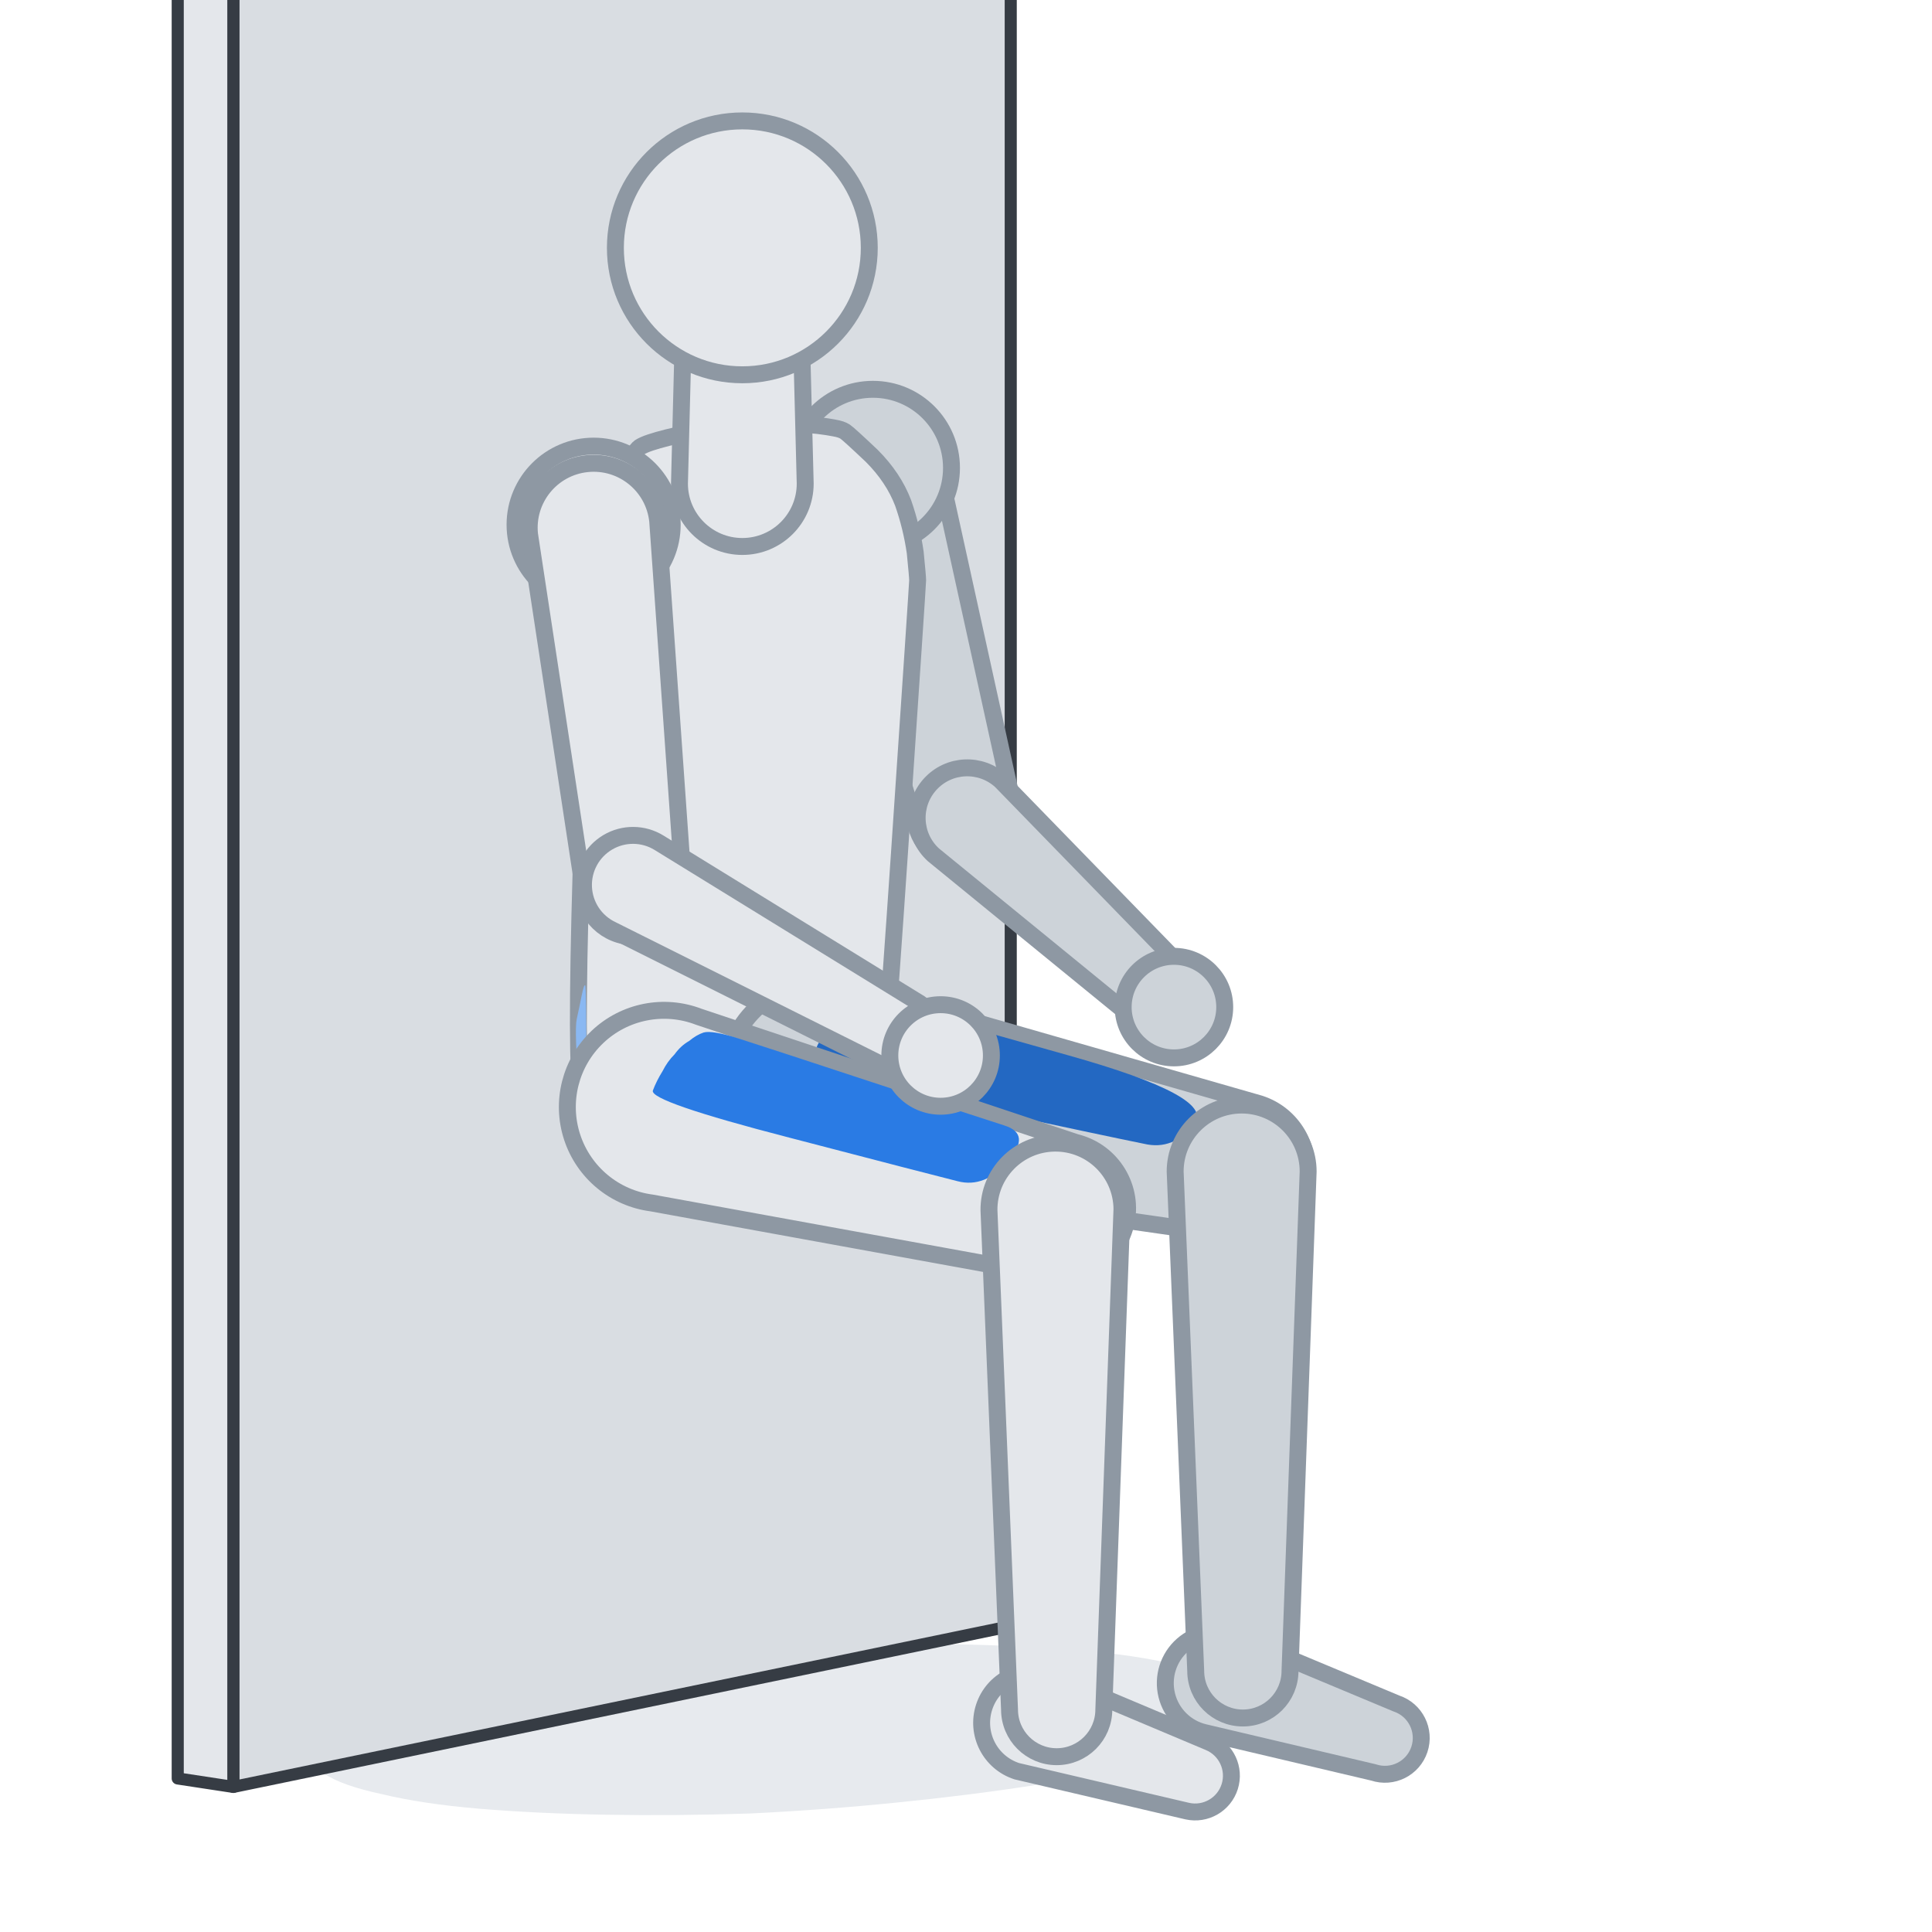
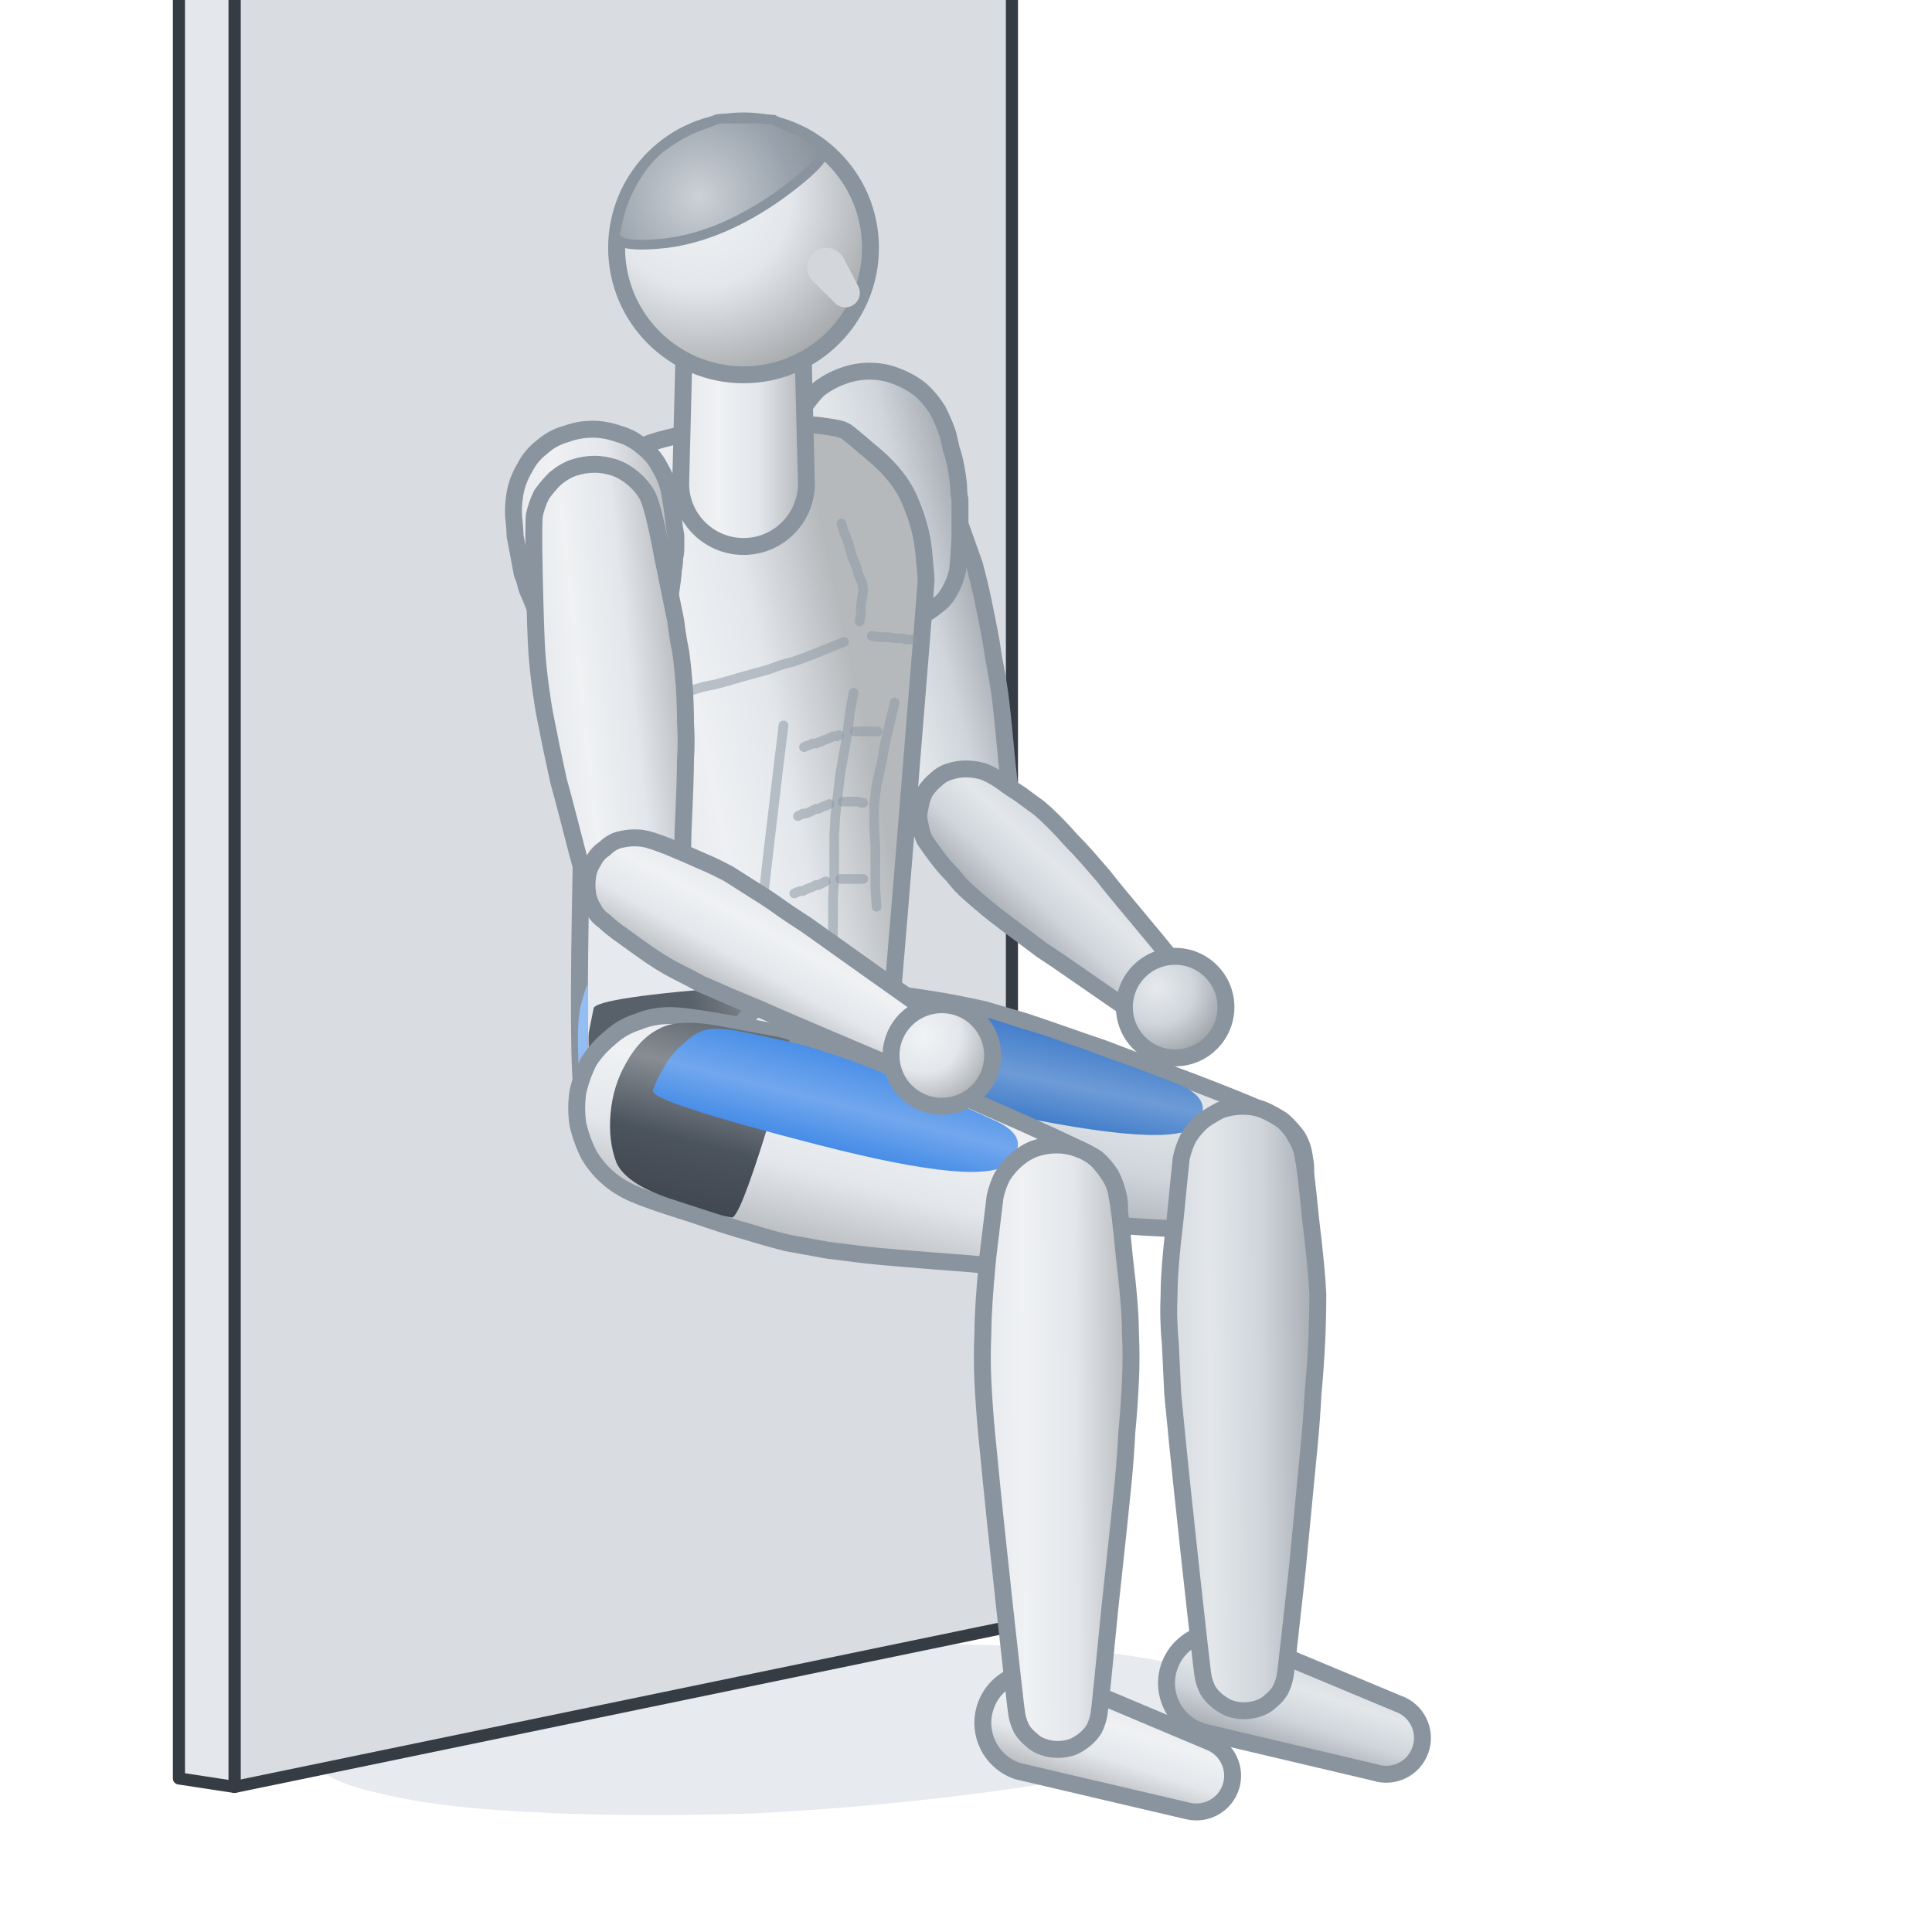
- <svg xmlns="http://www.w3.org/2000/svg" viewBox="-61.4 -142.6 159.8 159.8">
+ <svg xmlns="http://www.w3.org/2000/svg" viewBox="-61.5 -142.6 159.8 159.8">
+   <defs>
+     <linearGradient id="g946bd0" gradientUnits="userSpaceOnUse" x1="8.3" y1="-87.9" x2="20.9" y2="-91.2">
+       <stop offset="0" stop-color="#d4d9df" />
+       <stop offset=".3" stop-color="#e3e7ea" />
+       <stop offset=".62" stop-color="#cfd5db" />
+       <stop offset="1" stop-color="#a1a6ab" />
+     </linearGradient>
+     <linearGradient id="g946bd1" gradientUnits="userSpaceOnUse" x1="4.8" y1="-99" x2="18.5" y2="-102.6">
+       <stop offset="0" stop-color="#d4d9df" />
+       <stop offset=".3" stop-color="#e3e7ea" />
+       <stop offset=".62" stop-color="#cfd5db" />
+       <stop offset="1" stop-color="#a1a6ab" />
+     </linearGradient>
+     <linearGradient id="g946bd2" gradientUnits="userSpaceOnUse" x1="29.3" y1="-71.8" x2="22.6" y2="-64.6">
+       <stop offset="0" stop-color="#d4d9df" />
+       <stop offset=".3" stop-color="#e3e7ea" />
+       <stop offset=".62" stop-color="#cfd5db" />
+       <stop offset="1" stop-color="#a1a6ab" />
+     </linearGradient>
+     <linearGradient id="g946bd3" gradientUnits="userSpaceOnUse" x1="-8.7" y1="-79.7" x2="9.8" y2="-83.6">
+       <stop offset="0" stop-color="#e6e9ed" />
+       <stop offset=".3" stop-color="#eef0f3" />
+       <stop offset=".62" stop-color="#e3e7eb" />
+       <stop offset="1" stop-color="#b6b9bc" />
+     </linearGradient>
+     <linearGradient id="g946bd4" gradientUnits="userSpaceOnUse" x1="-8.7" y1="-79.7" x2="9.8" y2="-83.6">
+       <stop offset="0" stop-color="#586069" />
+       <stop offset=".3" stop-color="#848990" />
+       <stop offset=".62" stop-color="#4b535d" />
+       <stop offset="1" stop-color="#3f454e" />
+     </linearGradient>
+     <linearGradient id="g946bd5" gradientUnits="userSpaceOnUse" x1="-8.7" y1="-79.7" x2="9.8" y2="-83.6">
+       <stop offset="0" stop-color="#93bdf3" />
+       <stop offset=".3" stop-color="#afcef6" />
+       <stop offset=".62" stop-color="#8ab8f2" />
+       <stop offset="1" stop-color="#739aca" />
+     </linearGradient>
+     <linearGradient id="g946bd6" gradientUnits="userSpaceOnUse" x1="25.6" y1="-58.8" x2="21.8" y2="-40.6">
+       <stop offset="0" stop-color="#d4d9df" />
+       <stop offset=".3" stop-color="#e3e7ea" />
+       <stop offset=".62" stop-color="#cfd5db" />
+       <stop offset="1" stop-color="#a1a6ab" />
+     </linearGradient>
+     <linearGradient id="g946bd7" gradientUnits="userSpaceOnUse" x1="25.6" y1="-58.8" x2="21.8" y2="-40.6">
+       <stop offset="0" stop-color="#4f565d" />
+       <stop offset=".3" stop-color="#80858a" />
+       <stop offset=".62" stop-color="#40474f" />
+       <stop offset="1" stop-color="#353b41" />
+     </linearGradient>
+     <linearGradient id="g946bd8" gradientUnits="userSpaceOnUse" x1="25.6" y1="-58.8" x2="21.8" y2="-40.6">
+       <stop offset="0" stop-color="#3574c7" />
+       <stop offset=".3" stop-color="#6d9bd6" />
+       <stop offset=".62" stop-color="#2368c2" />
+       <stop offset="1" stop-color="#1d56a0" />
+     </linearGradient>
+     <linearGradient id="g946bd9" gradientUnits="userSpaceOnUse" x1="-5.2" y1="-110.3" x2="5.2" y2="-110.3">
+       <stop offset="0" stop-color="#e6e9ed" />
+       <stop offset=".3" stop-color="#eff1f3" />
+       <stop offset=".62" stop-color="#e3e7eb" />
+       <stop offset="1" stop-color="#b1b4b7" />
+     </linearGradient>
+     <radialGradient id="g946bd10" gradientUnits="userSpaceOnUse" cx="-3.7" cy="-126.3" r="15.2">
+       <stop offset="0" stop-color="#f1f3f5" />
+       <stop offset=".5" stop-color="#e3e7eb" />
+       <stop offset="1" stop-color="#aaadb0" />
+     </radialGradient>
+     <radialGradient id="g946bd11" gradientUnits="userSpaceOnUse" cx="-3.7" cy="-126.3" r="15.2">
+       <stop offset="0" stop-color="#ccd1d6" />
+       <stop offset=".5" stop-color="#9aa3ad" />
+       <stop offset="1" stop-color="#747a82" />
+     </radialGradient>
+     <radialGradient id="g946bd12" gradientUnits="userSpaceOnUse" cx="34.2" cy="-60.9" r="6.1">
+       <stop offset="0" stop-color="#e7eaed" />
+       <stop offset=".5" stop-color="#cfd5db" />
+       <stop offset="1" stop-color="#9ba0a4" />
+     </radialGradient>
+     <linearGradient id="g946bd13" gradientUnits="userSpaceOnUse" x1="47.3" y1="-5.2" x2="44.7" y2="2.8">
+       <stop offset="0" stop-color="#d4d9df" />
+       <stop offset=".3" stop-color="#e3e7ea" />
+       <stop offset=".62" stop-color="#cfd5db" />
+       <stop offset="1" stop-color="#a1a6ab" />
+     </linearGradient>
+     <linearGradient id="g946bd14" gradientUnits="userSpaceOnUse" x1="34.6" y1="-25.2" x2="48" y2="-25.3">
+       <stop offset="0" stop-color="#d4d9df" />
+       <stop offset=".3" stop-color="#e3e7ea" />
+       <stop offset=".62" stop-color="#cfd5db" />
+       <stop offset="1" stop-color="#a1a6ab" />
+     </linearGradient>
+     <linearGradient id="g946bd15" gradientUnits="userSpaceOnUse" x1="12.2" y1="-55.9" x2="7.6" y2="-37.8">
+       <stop offset="0" stop-color="#e6e9ed" />
+       <stop offset=".3" stop-color="#eff1f3" />
+       <stop offset=".62" stop-color="#e3e7eb" />
+       <stop offset="1" stop-color="#b1b4b7" />
+     </linearGradient>
+     <linearGradient id="g946bd16" gradientUnits="userSpaceOnUse" x1="12.2" y1="-55.9" x2="7.6" y2="-37.8">
+       <stop offset="0" stop-color="#59616a" />
+       <stop offset=".3" stop-color="#878d93" />
+       <stop offset=".62" stop-color="#4b535d" />
+       <stop offset="1" stop-color="#3e444d" />
+     </linearGradient>
+     <linearGradient id="g946bd17" gradientUnits="userSpaceOnUse" x1="12.2" y1="-55.9" x2="7.6" y2="-37.8">
+       <stop offset="0" stop-color="#3b86e6" />
+       <stop offset=".3" stop-color="#72a7ed" />
+       <stop offset=".62" stop-color="#2a7be4" />
+       <stop offset="1" stop-color="#2365bc" />
+     </linearGradient>
+     <linearGradient id="g946bd18" gradientUnits="userSpaceOnUse" x1="-19" y1="-95.1" x2="-4.9" y2="-96.7">
+       <stop offset="0" stop-color="#e6e9ed" />
+       <stop offset=".3" stop-color="#eff1f3" />
+       <stop offset=".62" stop-color="#e3e7eb" />
+       <stop offset="1" stop-color="#b1b4b7" />
+     </linearGradient>
+     <linearGradient id="g946bd19" gradientUnits="userSpaceOnUse" x1="-17.1" y1="-83.6" x2="-4.2" y2="-85">
+       <stop offset="0" stop-color="#e6e9ed" />
+       <stop offset=".3" stop-color="#eff1f3" />
+       <stop offset=".62" stop-color="#e3e7eb" />
+       <stop offset="1" stop-color="#b1b4b7" />
+     </linearGradient>
+     <linearGradient id="g946bd20" gradientUnits="userSpaceOnUse" x1="4.4" y1="-67.5" x2="-0.3" y2="-59">
+       <stop offset="0" stop-color="#e6e9ed" />
+       <stop offset=".3" stop-color="#eff1f3" />
+       <stop offset=".62" stop-color="#e3e7eb" />
+       <stop offset="1" stop-color="#b1b4b7" />
+     </linearGradient>
+     <linearGradient id="g946bd21" gradientUnits="userSpaceOnUse" x1="31.9" y1="-2" x2="29.3" y2="6">
+       <stop offset="0" stop-color="#e6e9ed" />
+       <stop offset=".3" stop-color="#eff1f3" />
+       <stop offset=".62" stop-color="#e3e7eb" />
+       <stop offset="1" stop-color="#b1b4b7" />
+     </linearGradient>
+     <linearGradient id="g946bd22" gradientUnits="userSpaceOnUse" x1="19.2" y1="-22" x2="32.6" y2="-22.1">
+       <stop offset="0" stop-color="#e6e9ed" />
+       <stop offset=".3" stop-color="#eff1f3" />
+       <stop offset=".62" stop-color="#e3e7eb" />
+       <stop offset="1" stop-color="#b1b4b7" />
+     </linearGradient>
+     <radialGradient id="g946bd23" gradientUnits="userSpaceOnUse" cx="14.9" cy="-56.9" r="6.1">
+       <stop offset="0" stop-color="#f1f3f5" />
+       <stop offset=".5" stop-color="#e3e7eb" />
+       <stop offset="1" stop-color="#aaadb0" />
+     </radialGradient>
+   </defs>
  <path d="M27.9,-6.1Q32.6,-5.7 35.9,-4.9Q39.2,-4.2 40.8,-3.2Q42.3,-2.3 41.9,-1.2Q41.5,-0.1 39.2,1Q37,2.2 33,3.2Q29.1,4.2 23.9,5.1Q18.7,5.9 12.7,6.5Q6.8,7.1 0.6,7.4Q-5.5,7.6 -11.3,7.5Q-17,7.4 -21.8,7Q-26.5,6.6 -29.8,5.8Q-33.1,5.1 -34.6,4.1Q-36.2,3.2 -35.8,2.1Q-35.4,1 -33.1,-0.1Q-30.8,-1.3 -26.9,-2.3Q-23,-3.3 -17.8,-4.2Q-12.6,-5.1 -6.6,-5.6Q-0.6,-6.2 5.5,-6.5Q11.7,-6.7 17.4,-6.6Q23.1,-6.5 27.9,-6.1Z" fill="#e7eaee" />
  <path d="M-42.1,-172.1L-46.7,-172.7L17.6,-186L22.2,-185.4Z" fill="#e7eaee" stroke="#363c44" stroke-width="1" stroke-linejoin="round" />
  <path d="M-42.1,-172.1L-42.1,5.2L22.2,-8.1L22.2,-185.4Z" fill="#d9dde2" stroke="#363c44" stroke-width="1" stroke-linejoin="round" />
  <path d="M-42.1,-172.1L-46.7,-172.7L-46.7,4.5L-42.1,5.2Z" fill="#e4e7eb" stroke="#363c44" stroke-width="1" stroke-linejoin="round" />
-   <path d="M5.7,-102.4L14.5,-73.9A4.1,4.1 0 0 0 22.4,-76L16,-105.1A5.3,5.3 0 1 0 5.7,-102.4Z" fill="#cdd3d9" stroke="#8e98a3" stroke-width="1.4" stroke-linejoin="round" />
-   <path d="M4.3,-103.9a6.5,6.5 0 1 0 13,0a6.5,6.5 0 1 0 -13,0Z" fill="#cdd3d9" stroke="#8e98a3" stroke-width="1.4" stroke-linejoin="round" />
-   <path d="M15.8,-71.9L31.6,-59A3,3 0 0 0 35.6,-63.4L21.4,-78A4.1,4.1 0 1 0 15.8,-71.9Z" fill="#cdd3d9" stroke="#8e98a3" stroke-width="1.4" stroke-linejoin="round" />
-   <path d="M-13.4,-52.8Q-13.8,-56.9 -13.2,-74.9Q-12.5,-92.9 -12.4,-94.6Q-12.4,-96.3 -12.3,-96.6Q-12.3,-96.9 -12,-98.7Q-11.7,-100.5 -11.6,-100.7Q-11.5,-101 -10.2,-103.2Q-8.8,-105.4 -8.5,-105.6Q-8.2,-105.8 -7.6,-106Q-7,-106.2 -6.2,-106.4Q-5.4,-106.6 -4.4,-106.8Q-3.3,-107 -2.2,-107.1Q-1.1,-107.3 0,-107.4Q1.2,-107.5 2.3,-107.5Q3.4,-107.5 4.4,-107.5Q5.4,-107.5 6.3,-107.4Q7.1,-107.3 7.6,-107.2Q8.2,-107.1 8.5,-106.9Q8.8,-106.7 10.7,-104.9Q12.5,-103.1 13.3,-101Q14,-99 14.3,-96.9Q14.5,-94.9 14.5,-94.6Q14.5,-94.3 13,-72.1Q11.5,-49.9 11.2,-49.6Q10.9,-49.3 10.1,-49Q9.4,-48.7 8.3,-48.4Q7.3,-48.2 5.9,-48Q4.6,-47.7 3.1,-47.5Q1.5,-47.4 -0.1,-47.3Q-1.7,-47.2 -3.2,-47.1Q-4.8,-47.1 -6.3,-47.1Q-7.7,-47.2 -8.9,-47.3Q-10.1,-47.4 -11,-47.6Q-11.9,-47.8 -12.4,-48Q-12.9,-48.3 -13,-48.5Q-13,-48.8 -13.4,-52.8Z" fill="#e4e7eb" stroke="#8e98a3" stroke-width="1.4" stroke-linejoin="round" />
-   <path d="M-13.5,-52.4Q-13.9,-57.3 -13.7,-58.3Q-13.5,-59.2 -13.3,-60.2Q-13.1,-61.2 -13,-61.1Q-12.9,-61 -12.9,-54.1Q-12.9,-47.3 -12.9,-47.4Q-13,-47.5 -13.5,-52.4Z" fill="#8ab8f2" />
-   <path d="M5,-45.5L40.5,-40.4A5.6,5.6 0 0 0 42.8,-51.3L8.3,-61.2A8,8 0 1 0 5,-45.5Z" fill="#cdd3d9" stroke="#8e98a3" stroke-width="1.4" stroke-linejoin="round" />
-   <path d="M18.1,-51.2Q5.5,-54 5.8,-54.9Q6,-55.8 6.4,-56.5Q6.8,-57.3 7.3,-58Q7.8,-58.6 8.4,-59.1Q8.9,-59.6 9.5,-59.8Q10,-60 12.5,-59.4Q14.9,-58.7 27,-55.3Q39.1,-51.9 37.4,-49.7Q35.7,-47.4 33.2,-48Q30.7,-48.5 18.1,-51.2Z" fill="#2368c2" />
-   <path d="M5.2,-102.6L4.8,-118.3A4.8,4.8 0 0 0 -4.8,-118.3L-5.2,-102.6A5.2,5.2 0 1 0 5.2,-102.6Z" fill="#e4e7eb" stroke="#8e98a3" stroke-width="1.4" stroke-linejoin="round" />
-   <path d="M-10.5,-122.1a10.5,10.5 0 1 0 21,0a10.5,10.5 0 1 0 -21,0Z" fill="#e4e7eb" stroke="#8e98a3" stroke-width="1.4" stroke-linejoin="round" />
-   <path d="M31.5,-59.3a4.2,4.2 0 1 0 8.4,0a4.2,4.2 0 1 0 -8.4,0Z" fill="#cdd3d9" stroke="#8e98a3" stroke-width="1.4" stroke-linejoin="round" />
-   <path d="M38.2,0.7L52.2,4A3,3 0 0 0 54.1,-1.7L40.7,-7.3A4.2,4.2 0 1 0 38.2,0.7Z" fill="#cdd3d9" stroke="#8e98a3" stroke-width="1.4" stroke-linejoin="round" />
-   <path d="M35.8,-45.7L37.5,-4.4A3.9,3.9 0 0 0 45.3,-4.4L46.8,-45.7A5.5,5.5 0 1 0 35.8,-45.7Z" fill="#cdd3d9" stroke="#8e98a3" stroke-width="1.4" stroke-linejoin="round" />
-   <path d="M-7.5,-43.1L24.9,-37.2A5.6,5.6 0 0 0 27.6,-48.1L-3.6,-58.5A8,8 0 1 0 -7.5,-43.1Z" fill="#e4e7eb" stroke="#8e98a3" stroke-width="1.4" stroke-linejoin="round" />
-   <path d="M3.9,-48.5Q-7.7,-51.5 -7.4,-52.4Q-7.1,-53.2 -6.6,-54Q-6.2,-54.8 -5.6,-55.4Q-5.1,-56.1 -4.4,-56.5Q-3.8,-57 -3.2,-57.2Q-2.5,-57.4 -0.3,-56.7Q1.9,-56 10.7,-53.1Q19.5,-50.2 21.7,-49.5Q23.9,-48.8 22,-46.6Q20.1,-44.3 17.8,-44.9Q15.4,-45.5 3.9,-48.5Z" fill="#2a7be4" />
-   <path d="M-18.8,-99.2a6.5,6.5 0 1 0 13,0a6.5,6.5 0 1 0 -13,0Z" fill="#e4e7eb" stroke="#8e98a3" stroke-width="1.4" stroke-linejoin="round" />
-   <path d="M-17.6,-98.4L-13.1,-68.8A4.1,4.1 0 0 0 -4.9,-69.7L-7,-99.5A5.3,5.3 0 1 0 -17.6,-98.4Z" fill="#e4e7eb" stroke="#8e98a3" stroke-width="1.4" stroke-linejoin="round" />
-   <path d="M-10.8,-65.7L11.8,-54.4A3,3 0 0 0 14.7,-59.6L-6.9,-72.9A4.1,4.1 0 1 0 -10.8,-65.7Z" fill="#e4e7eb" stroke="#8e98a3" stroke-width="1.4" stroke-linejoin="round" />
-   <path d="M22.7,3.9L36.8,7.2A3,3 0 0 0 38.6,1.5L25.3,-4.1A4.2,4.2 0 1 0 22.7,3.9Z" fill="#e4e7eb" stroke="#8e98a3" stroke-width="1.4" stroke-linejoin="round" />
-   <path d="M20.4,-42.5L22.1,-1.2A3.9,3.9 0 0 0 29.9,-1.2L31.4,-42.6A5.5,5.5 0 1 0 20.4,-42.5Z" fill="#e4e7eb" stroke="#8e98a3" stroke-width="1.4" stroke-linejoin="round" />
-   <path d="M12.2,-55.3a4.2,4.2 0 1 0 8.4,0a4.2,4.2 0 1 0 -8.4,0Z" fill="#e4e7eb" stroke="#8e98a3" stroke-width="1.4" stroke-linejoin="round" />
+   <path d="M6.5,-99.6Q5.7,-103.9 5.9,-104.8Q6,-105.7 6.5,-106.5Q6.9,-107.2 7.6,-107.8Q8.3,-108.4 9.1,-108.7Q9.9,-109 10.8,-109Q11.7,-109 12.5,-108.7Q13.4,-108.4 14,-107.8Q14.7,-107.2 15.2,-106.5Q15.6,-105.7 17.1,-101.5Q18.6,-97.3 19.1,-95.9Q19.5,-94.4 19.8,-93Q20.1,-91.5 20.3,-90.5Q20.5,-89.5 20.7,-88.1Q21,-86.6 21.2,-85.2Q21.4,-83.7 21.8,-79.4Q22.3,-75.1 22.2,-74.4Q22.1,-73.8 21.8,-73.2Q21.4,-72.6 20.9,-72.1Q20.4,-71.7 19.8,-71.5Q19.1,-71.2 18.4,-71.2Q17.8,-71.2 17.1,-71.5Q16.5,-71.7 16,-72.1Q15.5,-72.6 15.1,-73.2Q14.8,-73.8 13,-77.9Q11.3,-82 10.7,-83.3Q10.1,-84.7 9.6,-86.1Q9.1,-87.5 8.7,-88.9Q8.2,-90.4 7.9,-91.8Q7.6,-93.3 7.4,-94.3Q7.2,-95.3 6.5,-99.6Z" fill="url(#g946bd0)" stroke="#8a949f" stroke-width="1.4" stroke-linejoin="round" />
+   <path d="M4,-104.3Q3.8,-105.4 4,-106.5Q4.2,-107.6 4.8,-108.6Q5.4,-109.6 6.2,-110.4Q7.1,-111.1 8.2,-111.5Q9.3,-111.9 10.4,-111.9Q11.6,-111.9 12.6,-111.5Q13.7,-111.1 14.6,-110.4Q15.5,-109.6 16.1,-108.6Q16.6,-107.6 16.9,-106.7Q17.1,-105.8 17.2,-105.4Q17.4,-104.9 17.6,-103.8Q17.8,-102.6 17.8,-102.2Q17.8,-101.7 17.9,-101.3Q17.9,-100.8 17.9,-100.4Q17.9,-99.9 17.9,-98.1Q17.8,-96.2 17.7,-95.4Q17.5,-94.5 17.1,-93.8Q16.7,-93 16,-92.5Q15.3,-91.9 14.5,-91.6Q13.7,-91.3 12.8,-91.3Q12,-91.3 11.2,-91.6Q10.3,-91.9 9.7,-92.5Q9,-93 8.1,-94.5Q7.3,-96 6.7,-96.9Q6.2,-97.8 6,-98.3Q5.8,-98.7 5.5,-99.1Q5.3,-99.5 5.1,-100Q4.9,-100.4 4.8,-100.8Q4.7,-101.3 4.4,-102.2Q4.2,-103.1 4,-104.3Z" fill="url(#g946bd1)" stroke="#8a949f" stroke-width="1.4" stroke-linejoin="round" />
+   <path d="M14.6,-74.4Q14.4,-75.1 14.6,-75.8Q14.7,-76.5 15,-77.1Q15.4,-77.7 15.9,-78.1Q16.4,-78.6 17.1,-78.8Q17.7,-79 18.4,-79Q19.1,-79 19.8,-78.8Q20.4,-78.6 21.3,-78Q22.1,-77.4 22.9,-76.9Q23.7,-76.3 24.4,-75.8Q25,-75.3 25.7,-74.6Q26.4,-73.9 27.1,-73.1Q27.8,-72.4 28.5,-71.6Q29.1,-70.9 29.8,-70.1Q30.4,-69.3 33,-66.2Q35.6,-63.1 35.8,-62.7Q36.1,-62.3 36.2,-61.8Q36.3,-61.3 36.2,-60.8Q36.1,-60.3 35.8,-59.9Q35.6,-59.5 35.2,-59.2Q34.9,-58.9 34.4,-58.7Q33.9,-58.5 33.5,-58.5Q33,-58.5 32.5,-58.7Q32.1,-58.9 28.8,-61.2Q25.5,-63.5 24.7,-64Q23.9,-64.6 23.1,-65.2Q22.3,-65.8 21.5,-66.4Q20.7,-67 20.1,-67.5Q19.5,-68 18.7,-68.7Q17.9,-69.4 17.3,-70.2Q16.6,-70.9 16,-71.7Q15.4,-72.5 15,-73.1Q14.7,-73.7 14.6,-74.4Z" fill="url(#g946bd2)" stroke="#8a949f" stroke-width="1.4" stroke-linejoin="round" />
+   <path d="M-13.4,-52.8Q-13.8,-56.9 -13.3,-76.6Q-12.7,-96.2 -12.7,-96.5Q-12.6,-96.8 -12.3,-98.6Q-12,-100.4 -11.9,-100.7Q-11.8,-101 -10.3,-103.2Q-8.8,-105.4 -8.5,-105.6Q-8.2,-105.8 -7.6,-106Q-7,-106.2 -6.2,-106.4Q-5.4,-106.6 -4.4,-106.8Q-3.3,-107 -2.2,-107.1Q-1.1,-107.3 0,-107.4Q1.2,-107.5 2.3,-107.5Q3.4,-107.5 4.4,-107.5Q5.4,-107.5 6.3,-107.4Q7.1,-107.3 7.6,-107.2Q8.2,-107.1 8.5,-106.9Q8.8,-106.7 10.9,-104.9Q13,-103.1 13.8,-101.1Q14.7,-99 14.9,-97Q15.1,-94.9 15.1,-94.6Q15.1,-94.3 13.3,-72.1Q11.5,-49.9 11.2,-49.6Q10.9,-49.3 10.1,-49Q9.4,-48.7 8.3,-48.4Q7.3,-48.2 5.9,-48Q4.6,-47.7 3.1,-47.5Q1.5,-47.4 -0.1,-47.3Q-1.7,-47.2 -3.2,-47.1Q-4.8,-47.1 -6.3,-47.1Q-7.7,-47.2 -8.9,-47.3Q-10.1,-47.4 -11,-47.6Q-11.9,-47.8 -12.4,-48Q-12.9,-48.3 -13,-48.5Q-13,-48.8 -13.4,-52.8Z" fill="url(#g946bd3)" stroke="#8a949f" stroke-width="1.4" stroke-linejoin="round" />
+   <path d="M-12.5,-51.6Q-12.9,-56.3 -12.8,-57.2Q-12.6,-58.2 -12.4,-59.2Q-12.2,-60.1 -0.3,-61Q11.5,-61.8 11.6,-60.9Q11.6,-60 11.7,-59Q11.7,-58.1 11.5,-53.3Q11.2,-48.5 9.2,-47.9Q7.3,-47.2 3.8,-46.7Q0.3,-46.3 -3.4,-46.2Q-7.1,-46.2 -9.6,-46.5Q-12.1,-46.9 -12.5,-51.6Z" fill="url(#g946bd4)" />
+   <path d="M-13.5,-52.4Q-13.9,-57.3 -13.5,-59.3Q-13,-61.2 -12.9,-61.1Q-12.8,-61 -12.9,-54.2Q-12.9,-47.3 -12.9,-47.4Q-13,-47.5 -13.5,-52.4Z" fill="url(#g946bd5)" />
+   <path d="M7.4,-64.9L7.4,-66.6L7.4,-68.3L7.5,-70.1L7.5,-71.8L7.5,-73.5L7.6,-75.2L7.8,-76.9L8,-78.6L8.3,-80.3L8.6,-82L8.8,-83.7L9.1,-85.3" fill="none" stroke="#8f99a4" stroke-opacity=".55" stroke-width="0.8" stroke-linecap="round" />
+   <path d="M9.6,-91.2L9.7,-91.8L9.7,-92.5L9.8,-93.1L9.9,-93.8L9.8,-94.4L9.5,-95.1L9.3,-95.8L9,-96.5L8.8,-97.2L8.6,-97.9L8.3,-98.6L8.1,-99.3" fill="none" stroke="#8f99a4" stroke-opacity=".55" stroke-width="0.8" stroke-linecap="round" />
+   <path d="M4.2,-68.7L4.4,-68.8L4.7,-68.9L4.9,-68.9L5.1,-69L5.3,-69.1L5.6,-69.2L5.8,-69.3L6,-69.4L6.2,-69.4L6.4,-69.5L6.6,-69.6L6.8,-69.7" fill="none" stroke="#8f99a4" stroke-opacity=".55" stroke-width="0.8" stroke-linecap="round" />
+   <path d="M9.9,-69.9L9.7,-69.9L9.6,-69.9L9.5,-69.9L9.3,-69.9L9.2,-69.9L9,-69.9L8.9,-69.9L8.7,-69.9L8.5,-69.9L8.4,-69.9L8.2,-69.9L8,-69.9" fill="none" stroke="#8f99a4" stroke-opacity=".55" stroke-width="0.8" stroke-linecap="round" />
+   <path d="M4.5,-75.1L4.7,-75.2L4.9,-75.3L5.1,-75.3L5.4,-75.4L5.6,-75.5L5.8,-75.6L6,-75.7L6.2,-75.7L6.4,-75.8L6.6,-75.9L6.9,-76L7.1,-76.1" fill="none" stroke="#8f99a4" stroke-opacity=".55" stroke-width="0.8" stroke-linecap="round" />
+   <path d="M9.9,-76.2L9.8,-76.2L9.7,-76.2L9.5,-76.3L9.4,-76.3L9.3,-76.3L9.1,-76.3L9,-76.3L8.9,-76.3L8.7,-76.3L8.6,-76.3L8.4,-76.3L8.2,-76.3" fill="none" stroke="#8f99a4" stroke-opacity=".55" stroke-width="0.8" stroke-linecap="round" />
+   <path d="M5,-80.8L5.2,-80.9L5.5,-81L5.7,-81.1L6,-81.1L6.2,-81.2L6.5,-81.3L6.7,-81.4L7,-81.5L7.2,-81.6L7.4,-81.7L7.7,-81.7L7.9,-81.8" fill="none" stroke="#8f99a4" stroke-opacity=".55" stroke-width="0.8" stroke-linecap="round" />
+   <path d="M11.1,-82.1L11,-82.1L10.9,-82.1L10.7,-82.1L10.6,-82.1L10.4,-82.1L10.3,-82.1L10.1,-82.1L9.9,-82.1L9.8,-82.1L9.6,-82.1L9.4,-82.1L9.2,-82.1" fill="none" stroke="#8f99a4" stroke-opacity=".55" stroke-width="0.8" stroke-linecap="round" />
+   <path d="M-4.3,-85.5L-3.3,-85.8L-2.3,-86L-1.2,-86.3L-0.2,-86.6L0.9,-86.9L2,-87.2L3.1,-87.6L4.2,-87.9L5.3,-88.3L6.3,-88.7L7.3,-89.1L8.3,-89.5" fill="none" stroke="#8f99a4" stroke-opacity=".55" stroke-width="0.8" stroke-linecap="round" />
+   <path d="M13.9,-89.7L13.5,-89.7L13.1,-89.8L12.6,-89.8L12,-89.9L11.3,-89.9L10.6,-90" fill="none" stroke="#8f99a4" stroke-opacity=".55" stroke-width="0.8" stroke-linecap="round" />
+   <path d="M0.9,-62.1L1.1,-63.8L1.3,-65.6L1.5,-67.3L1.7,-69L1.9,-70.8L2.1,-72.5L2.3,-74.2L2.5,-75.9L2.7,-77.6L2.9,-79.3L3.1,-80.9L3.3,-82.6" fill="none" stroke="#8f99a4" stroke-opacity=".55" stroke-width="0.8" stroke-linecap="round" />
+   <path d="M11,-67.6L10.9,-69.2L10.9,-70.9L10.9,-72.6L10.8,-74.3L10.8,-76L11,-77.7L11.4,-79.4L11.7,-81.1L12.1,-82.8L12.5,-84.5" fill="none" stroke="#8f99a4" stroke-opacity=".55" stroke-width="0.8" stroke-linecap="round" />
+   <path d="M-1.5,-52.1Q-1.7,-53.5 -1.5,-54.8Q-1.2,-56.1 -0.5,-57.3Q0.1,-58.5 1.2,-59.3Q2.2,-60.2 3.5,-60.7Q4.8,-61.1 6.1,-61.1Q7.5,-61.1 11,-60.6Q14.6,-60.1 16.4,-59.8Q18.1,-59.5 19.9,-59.1Q21.6,-58.6 23.3,-58.1Q25.1,-57.5 26.8,-56.9Q28.5,-56.3 29.7,-55.9Q31,-55.4 37.4,-53Q43.9,-50.5 44.6,-49.9Q45.3,-49.3 45.8,-48.6Q46.3,-47.8 46.4,-46.8Q46.6,-45.9 46.4,-45Q46.3,-44.1 45.8,-43.3Q45.3,-42.5 44.6,-41.9Q43.9,-41.4 43.1,-41Q42.2,-40.7 41.3,-40.7Q40.4,-40.7 33.1,-41.1Q25.9,-41.6 24.1,-41.7Q22.3,-41.9 20.5,-42.1Q18.7,-42.3 17,-42.6Q15.2,-42.9 13.4,-43.3Q11.7,-43.8 8.2,-44.8Q4.8,-45.8 3.5,-46.2Q2.2,-46.7 1.2,-47.6Q0.1,-48.4 -0.5,-49.6Q-1.2,-50.8 -1.5,-52.1Z" fill="url(#g946bd6)" stroke="#8a949f" stroke-width="1.4" stroke-linejoin="round" />
+   <path d="M2.5,-48.2Q1.8,-49.7 1.8,-52Q1.8,-54.2 2.7,-56.4Q3.5,-58.5 4.9,-59.6Q6.2,-60.8 10.2,-60.2Q14.1,-59.6 14.8,-59.5Q15.5,-59.3 16.1,-59.2Q16.8,-59.1 15.2,-51.5Q13.7,-43.8 13,-44Q12.4,-44.2 11.7,-44.3Q11.1,-44.5 7.2,-45.6Q3.3,-46.7 2.5,-48.2Z" fill="url(#g946bd7)" />
+   <path d="M20.6,-50.7Q5.4,-54 5.7,-54.9Q5.9,-55.8 6.4,-56.7Q6.8,-57.5 7.3,-58.1Q7.8,-58.8 8.3,-59.3Q8.9,-59.7 9.5,-60Q10,-60.2 11.9,-60Q13.7,-59.8 15.5,-59.4Q17.4,-59.1 19.2,-58.7Q21,-58.2 22.8,-57.6Q24.6,-57.1 26.5,-56.4Q28.3,-55.8 30.1,-55.1Q31.9,-54.5 35.5,-53.1Q39.1,-51.8 37.5,-49.6Q35.8,-47.4 20.6,-50.7Z" fill="url(#g946bd8)" />
+   <path d="M5.2,-102.6L4.8,-118.3A4.8,4.8 0 0 0 -4.8,-118.3L-5.2,-102.6A5.2,5.2 0 1 0 5.2,-102.6Z" fill="url(#g946bd9)" stroke="#8a949f" stroke-width="1.4" stroke-linejoin="round" />
+   <path d="M-10.5,-122.1a10.5,10.5 0 1 0 21,0a10.5,10.5 0 1 0 -21,0Z" fill="url(#g946bd10)" stroke="#8a949f" stroke-width="1.4" stroke-linejoin="round" />
+   <path d="M-6.3,-122.5Q-10.8,-122 -10.6,-123.3Q-10.4,-124.7 -9.9,-126Q-9.4,-127.3 -8.5,-128.6Q-7.6,-129.9 -6.4,-130.7Q-5.3,-131.5 -3.9,-132.1Q-2.5,-132.6 -2.3,-132.7Q-2.2,-132.8 -1.1,-132.8Q0,-132.8 1.2,-132.8Q2.3,-132.7 2.5,-132.7Q2.6,-132.6 4,-132Q5.4,-131.5 6.5,-130.6Q7.6,-129.8 2.9,-126.4Q-1.8,-123.1 -6.3,-122.5Z" fill="url(#g946bd11)" stroke="#8a949f" stroke-width="0.8" stroke-linejoin="round" />
+   <path d="M31.5,-59.3a4.2,4.2 0 1 0 8.4,0a4.2,4.2 0 1 0 -8.4,0Z" fill="url(#g946bd12)" stroke="#8a949f" stroke-width="1.4" stroke-linejoin="round" />
+   <path d="M38.2,0.7L52.2,4A3,3 0 0 0 54.1,-1.7L40.7,-7.3A4.2,4.2 0 1 0 38.2,0.7Z" fill="url(#g946bd13)" stroke="#8a949f" stroke-width="1.4" stroke-linejoin="round" />
+   <path d="M35.3,-31.5Q35.1,-33.5 35.2,-35.6Q35.2,-37.7 35.7,-41.8Q36.1,-45.9 36.2,-46.8Q36.4,-47.7 36.8,-48.5Q37.3,-49.3 38,-49.9Q38.7,-50.4 39.5,-50.8Q40.4,-51.1 41.3,-51.1Q42.2,-51.1 43,-50.8Q43.9,-50.4 44.6,-49.9Q45.3,-49.3 45.7,-48.5Q46.2,-47.7 46.3,-46.8Q46.5,-45.9 46.9,-41.8Q47.4,-37.7 47.5,-35.6Q47.5,-33.5 47.4,-31.5Q47.3,-29.4 47.1,-27.3Q47,-25.3 46.8,-23.2Q46.6,-21.1 45.8,-12.8Q44.9,-4.6 44.8,-4Q44.7,-3.4 44.4,-2.8Q44.1,-2.3 43.6,-1.9Q43.2,-1.5 42.6,-1.3Q42,-1.1 41.4,-1.1Q40.8,-1.1 40.2,-1.3Q39.7,-1.5 39.2,-1.9Q38.7,-2.3 38.4,-2.8Q38.1,-3.4 38,-4Q37.9,-4.6 37,-12.8Q36.1,-21.1 35.9,-23.2Q35.7,-25.3 35.5,-27.3Q35.4,-29.4 35.3,-31.5Z" fill="url(#g946bd14)" stroke="#8a949f" stroke-width="1.4" stroke-linejoin="round" />
+   <path d="M5.7,-119.4L7.6,-117.5A1.2,1.2 0 0 0 9.5,-118.9L8.3,-121.2A1.6,1.6 0 1 0 5.7,-119.4Z" fill="#d3d7db" />
+   <path d="M-13.7,-49.6Q-13.9,-50.9 -13.7,-52.3Q-13.4,-53.6 -12.8,-54.8Q-12.1,-55.9 -11,-56.8Q-10,-57.7 -8.7,-58.1Q-7.5,-58.6 -6.1,-58.6Q-4.8,-58.6 -1.5,-58Q1.7,-57.4 3.3,-57.1Q5,-56.8 6.5,-56.3Q8.1,-55.8 9.5,-55.3Q10.8,-54.8 12.3,-54.3Q13.9,-53.7 15.3,-53.1Q16.8,-52.5 22.7,-49.9Q28.5,-47.3 29.2,-46.8Q29.9,-46.2 30.4,-45.4Q30.8,-44.6 31,-43.7Q31.2,-42.8 31,-41.8Q30.8,-40.9 30.4,-40.1Q29.9,-39.3 29.2,-38.8Q28.5,-38.2 27.7,-37.8Q26.8,-37.5 25.9,-37.5Q24.9,-37.5 18.4,-38.1Q11.8,-38.6 10.1,-38.8Q8.5,-39 6.9,-39.2Q5.2,-39.5 3.6,-39.8Q2,-40.2 0.4,-40.7Q-1.1,-41.1 -4.3,-42.2Q-7.5,-43.2 -8.7,-43.7Q-10,-44.2 -11,-45Q-12.1,-45.9 -12.8,-47.1Q-13.4,-48.3 -13.7,-49.6Z" fill="url(#g946bd15)" stroke="#8a949f" stroke-width="1.4" stroke-linejoin="round" />
+   <path d="M-10.5,-46.4Q-11.2,-48.2 -11,-50.5Q-10.8,-52.8 -9.7,-54.7Q-8.6,-56.7 -7,-57.5Q-5.4,-58.4 -1.8,-57.7Q1.9,-57 2.5,-56.9Q3.1,-56.8 3.7,-56.6Q4.3,-56.5 1.9,-49.1Q-0.4,-41.7 -1,-41.9Q-1.6,-42 -2.2,-42.2Q-2.8,-42.4 -6.2,-43.5Q-9.7,-44.7 -10.5,-46.4Z" fill="url(#g946bd16)" />
+   <path d="M6.2,-47.9Q-7.8,-51.5 -7.5,-52.4Q-7.2,-53.3 -6.7,-54.1Q-6.3,-54.9 -5.7,-55.6Q-5.1,-56.2 -4.5,-56.7Q-3.9,-57.2 -3.2,-57.4Q-2.5,-57.6 -0.9,-57.4Q0.8,-57.1 2.5,-56.7Q4.1,-56.4 5.8,-55.9Q7.4,-55.4 9.1,-54.8Q10.7,-54.2 12.4,-53.5Q14,-52.9 15.7,-52.2Q17.3,-51.5 20.6,-50Q23.9,-48.6 22,-46.5Q20.2,-44.3 6.2,-47.9Z" fill="url(#g946bd17)" />
+   <path d="M-19,-99.7Q-19.1,-100.6 -18.9,-101.8Q-18.7,-102.9 -18.1,-103.9Q-17.6,-104.9 -16.7,-105.6Q-15.8,-106.4 -14.7,-106.7Q-13.6,-107.1 -12.5,-107.1Q-11.4,-107.1 -10.3,-106.7Q-9.2,-106.4 -8.3,-105.6Q-7.4,-104.9 -6.9,-103.9Q-6.3,-102.9 -6.1,-101.8Q-5.9,-100.6 -5.8,-99.7Q-5.7,-98.8 -5.6,-98.3Q-5.6,-97.8 -5.6,-97.3Q-5.6,-96.9 -5.7,-96.4Q-5.7,-95.9 -5.8,-95.5Q-5.8,-95 -6.1,-93.1Q-6.4,-91.2 -6.6,-90.4Q-6.7,-89.5 -7.2,-88.8Q-7.6,-88 -8.3,-87.4Q-8.9,-86.9 -9.8,-86.6Q-10.6,-86.3 -11.4,-86.3Q-12.3,-86.3 -13.1,-86.6Q-13.9,-86.9 -14.6,-87.4Q-15.3,-88 -15.7,-88.8Q-16.1,-89.5 -16.8,-91.2Q-17.5,-92.9 -17.7,-93.4Q-17.9,-93.8 -18,-94.2Q-18.1,-94.7 -18.3,-95.1Q-18.4,-95.6 -18.6,-96.7Q-18.8,-97.8 -18.9,-98.3Q-18.9,-98.8 -19,-99.7Z" fill="url(#g946bd18)" stroke="#8a949f" stroke-width="1.4" stroke-linejoin="round" />
+   <path d="M-17.3,-94.7Q-17.4,-99.2 -17.3,-100Q-17.1,-100.9 -16.7,-101.7Q-16.2,-102.4 -15.6,-103Q-14.9,-103.6 -14.1,-103.9Q-13.2,-104.2 -12.3,-104.2Q-11.5,-104.2 -10.6,-103.9Q-9.8,-103.6 -9.1,-103Q-8.4,-102.4 -8,-101.7Q-7.5,-100.9 -6.7,-96.6Q-5.8,-92.2 -5.6,-91.2Q-5.5,-90.2 -5.2,-88.7Q-5,-87.3 -4.9,-85.8Q-4.8,-84.3 -4.8,-82.8Q-4.7,-81.3 -4.8,-79.8Q-4.8,-78.3 -5,-73.9Q-5.1,-69.4 -5.2,-68.7Q-5.3,-68.1 -5.7,-67.5Q-6,-66.9 -6.5,-66.5Q-7.1,-66 -7.7,-65.8Q-8.3,-65.6 -9,-65.6Q-9.7,-65.6 -10.3,-65.8Q-11,-66 -11.5,-66.5Q-12,-66.9 -12.3,-67.5Q-12.7,-68.1 -13.8,-72.3Q-14.9,-76.6 -15.3,-78Q-15.6,-79.4 -15.9,-80.8Q-16.2,-82.3 -16.4,-83.3Q-16.6,-84.3 -16.8,-85.8Q-17,-87.3 -17.1,-88.7Q-17.2,-90.2 -17.3,-94.7Z" fill="url(#g946bd19)" stroke="#8a949f" stroke-width="1.4" stroke-linejoin="round" />
+   <path d="M-12.9,-68.7Q-13,-69.4 -12.9,-70.1Q-12.8,-70.8 -12.4,-71.4Q-12.1,-72 -11.5,-72.4Q-11,-72.9 -10.4,-73.1Q-9.7,-73.3 -9,-73.3Q-8.3,-73.3 -7.7,-73.1Q-7,-72.9 -5.8,-72.4Q-4.6,-71.9 -3.5,-71.4Q-2.3,-70.9 -1.2,-70.3Q-0.1,-69.6 1,-68.9Q2,-68.3 3.1,-67.5Q4.1,-66.8 5.2,-66.1Q6.2,-65.4 10.4,-62.4Q14.5,-59.5 14.9,-59.2Q15.3,-58.9 15.5,-58.5Q15.8,-58 15.8,-57.6Q15.9,-57.1 15.8,-56.6Q15.8,-56.1 15.5,-55.7Q15.3,-55.3 14.9,-55Q14.5,-54.7 14.1,-54.5Q13.6,-54.3 13.1,-54.3Q12.6,-54.3 12.2,-54.5Q11.7,-54.7 7,-56.7Q2.3,-58.7 1.2,-59.2Q-0,-59.7 -1.2,-60.2Q-2.3,-60.7 -3.5,-61.2Q-4.6,-61.8 -5.8,-62.4Q-6.9,-63 -7.9,-63.7Q-8.9,-64.4 -10,-65.2Q-11,-65.9 -11.5,-66.4Q-12.1,-66.8 -12.4,-67.4Q-12.8,-68 -12.9,-68.7Z" fill="url(#g946bd20)" stroke="#8a949f" stroke-width="1.4" stroke-linejoin="round" />
+   <path d="M22.7,3.9L36.8,7.2A3,3 0 0 0 38.6,1.5L25.3,-4.1A4.2,4.2 0 1 0 22.7,3.9Z" fill="url(#g946bd21)" stroke="#8a949f" stroke-width="1.4" stroke-linejoin="round" />
+   <path d="M19.8,-28.3Q19.7,-30.3 19.8,-32.4Q19.8,-34.5 20.2,-38.6Q20.7,-42.8 20.8,-43.6Q21,-44.5 21.4,-45.3Q21.9,-46.1 22.6,-46.7Q23.3,-47.3 24.1,-47.6Q25,-47.9 25.9,-47.9Q26.8,-47.9 27.6,-47.6Q28.5,-47.3 29.2,-46.7Q29.8,-46.1 30.3,-45.3Q30.8,-44.5 30.9,-43.6Q31.1,-42.8 31.5,-38.6Q32,-34.5 32,-32.4Q32.1,-30.3 32,-28.3Q31.9,-26.2 31.7,-24.1Q31.6,-22.1 31.4,-20Q31.2,-17.9 30.3,-9.6Q29.5,-1.4 29.4,-0.8Q29.3,-0.2 29,0.4Q28.7,0.9 28.2,1.3Q27.7,1.7 27.2,1.9Q26.6,2.1 26,2.1Q25.4,2.1 24.8,1.9Q24.2,1.7 23.8,1.3Q23.3,0.9 23,0.4Q22.7,-0.2 22.6,-0.8Q22.5,-1.4 21.6,-9.6Q20.7,-17.9 20.5,-20Q20.3,-22.1 20.1,-24.1Q19.9,-26.2 19.8,-28.3Z" fill="url(#g946bd22)" stroke="#8a949f" stroke-width="1.4" stroke-linejoin="round" />
+   <path d="M12.2,-55.3a4.2,4.2 0 1 0 8.4,0a4.2,4.2 0 1 0 -8.4,0Z" fill="url(#g946bd23)" stroke="#8a949f" stroke-width="1.4" stroke-linejoin="round" />
</svg>
